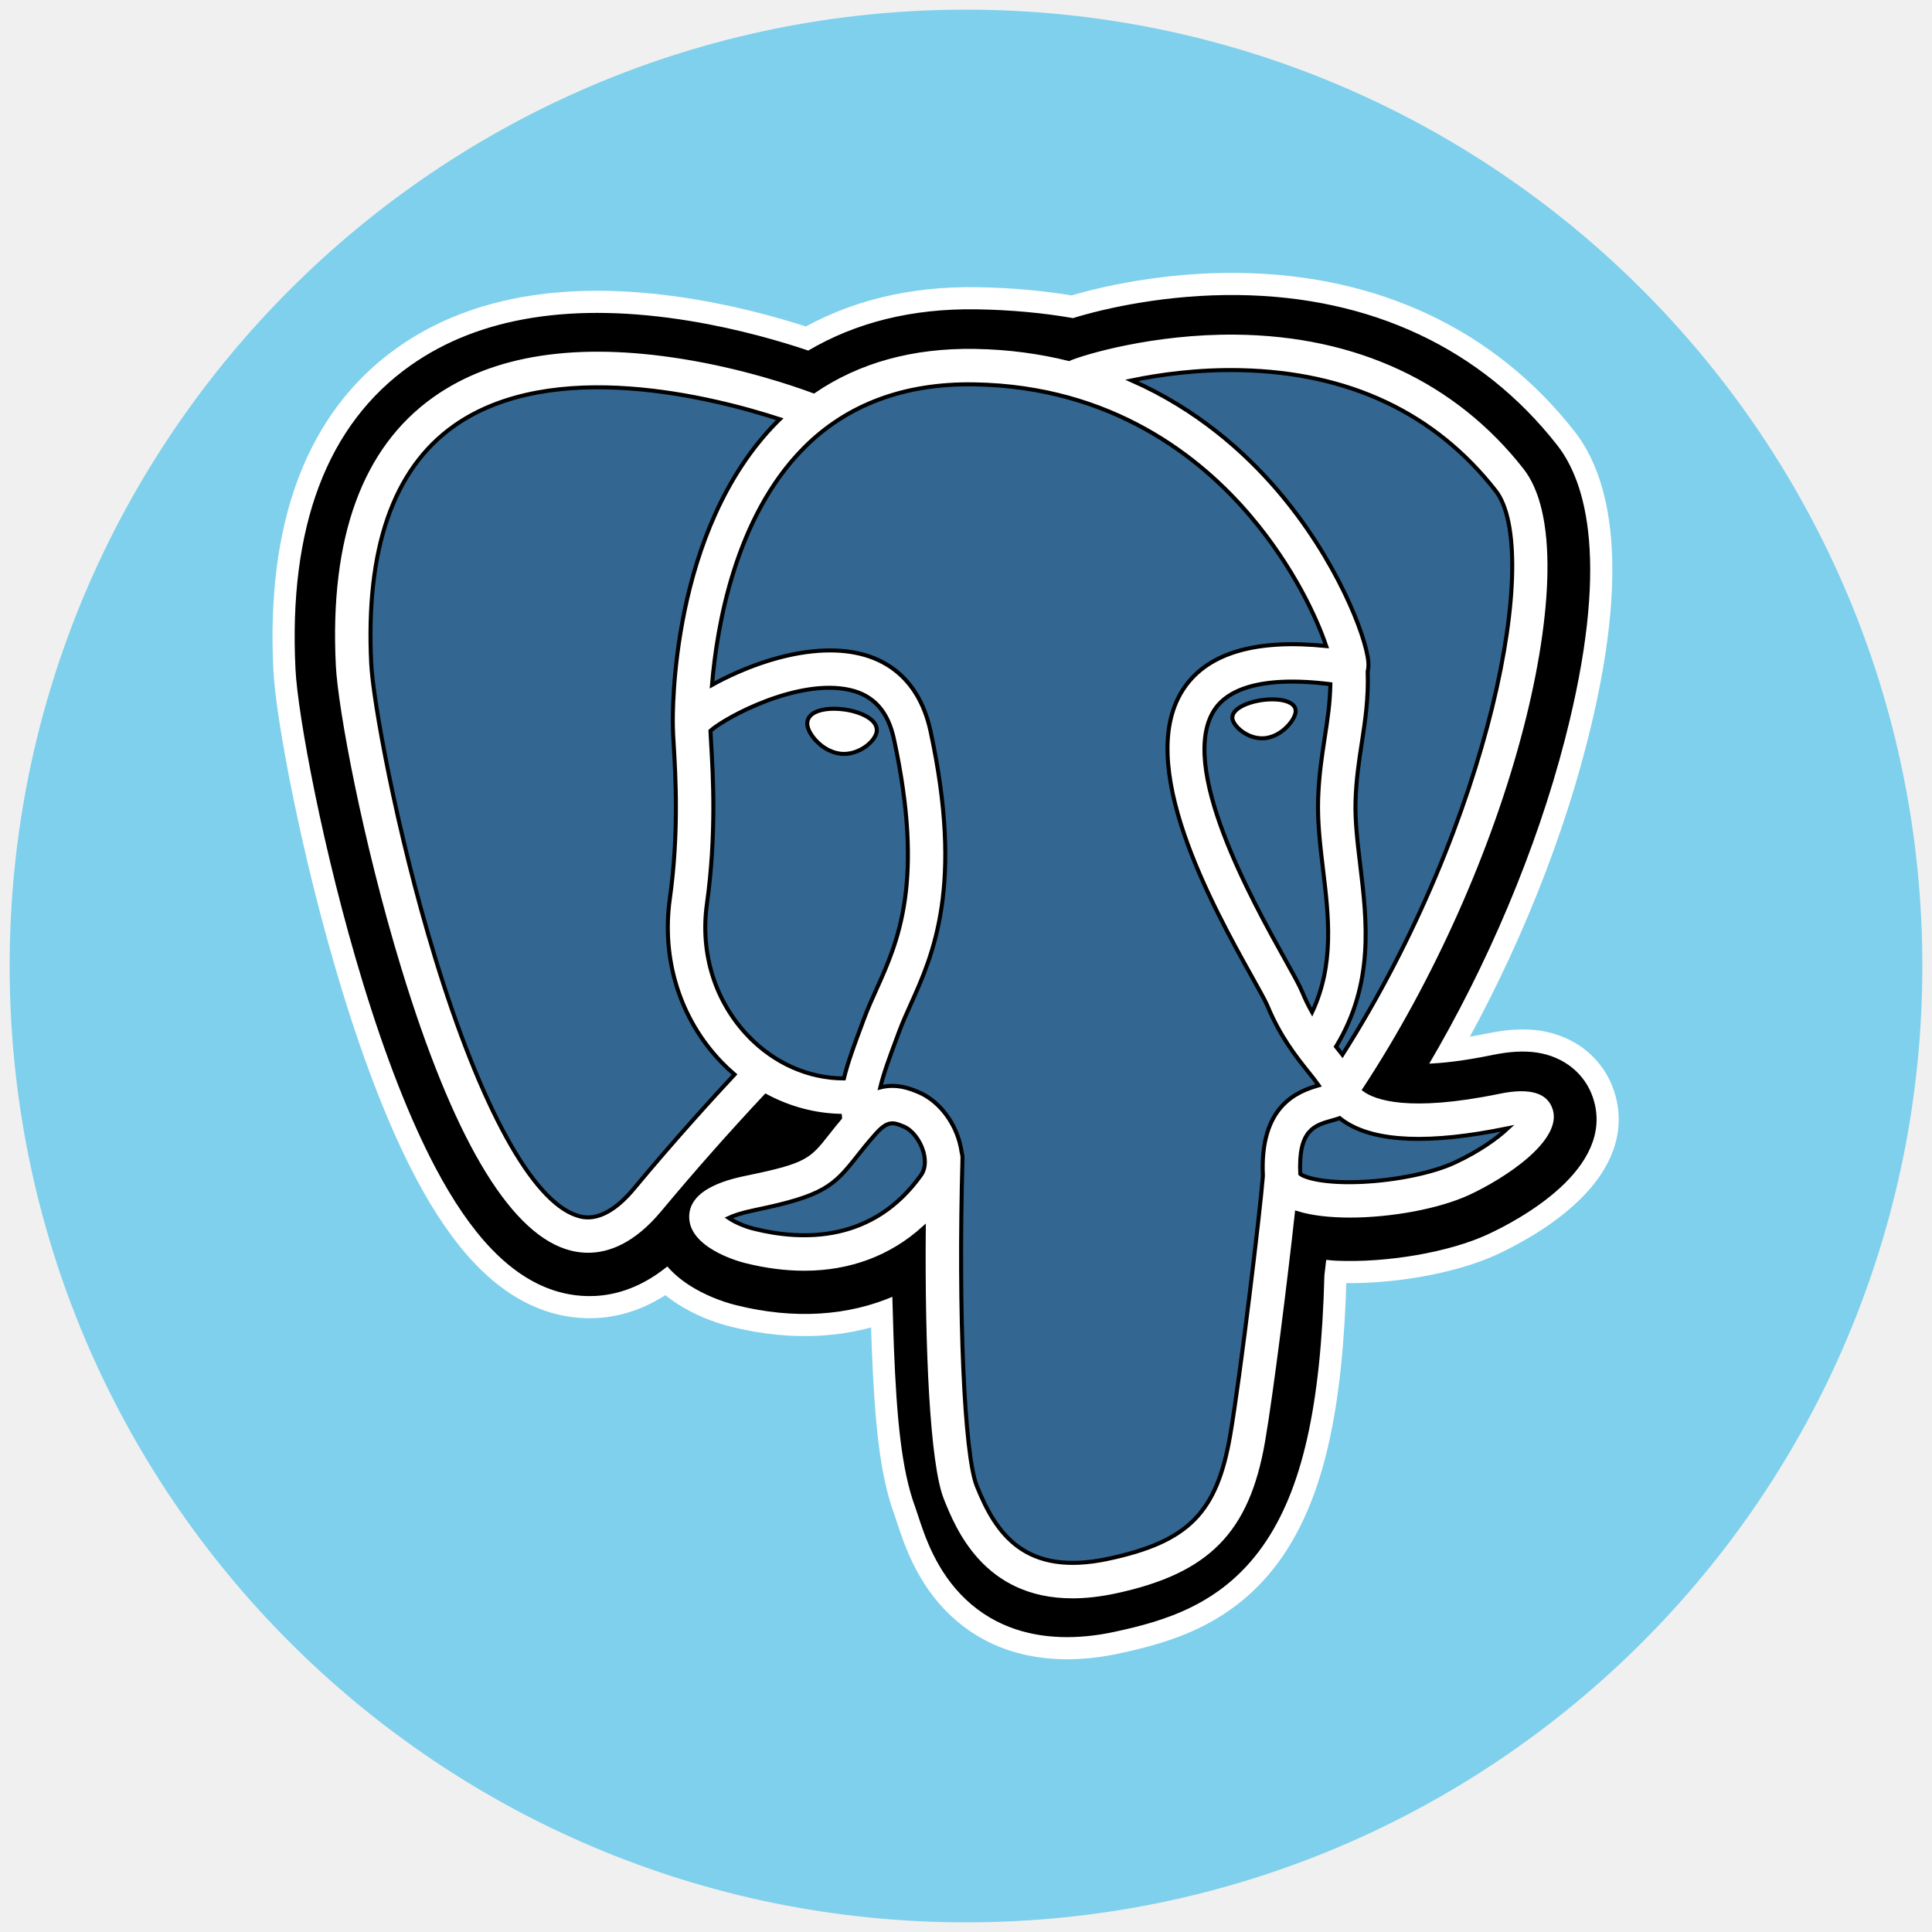
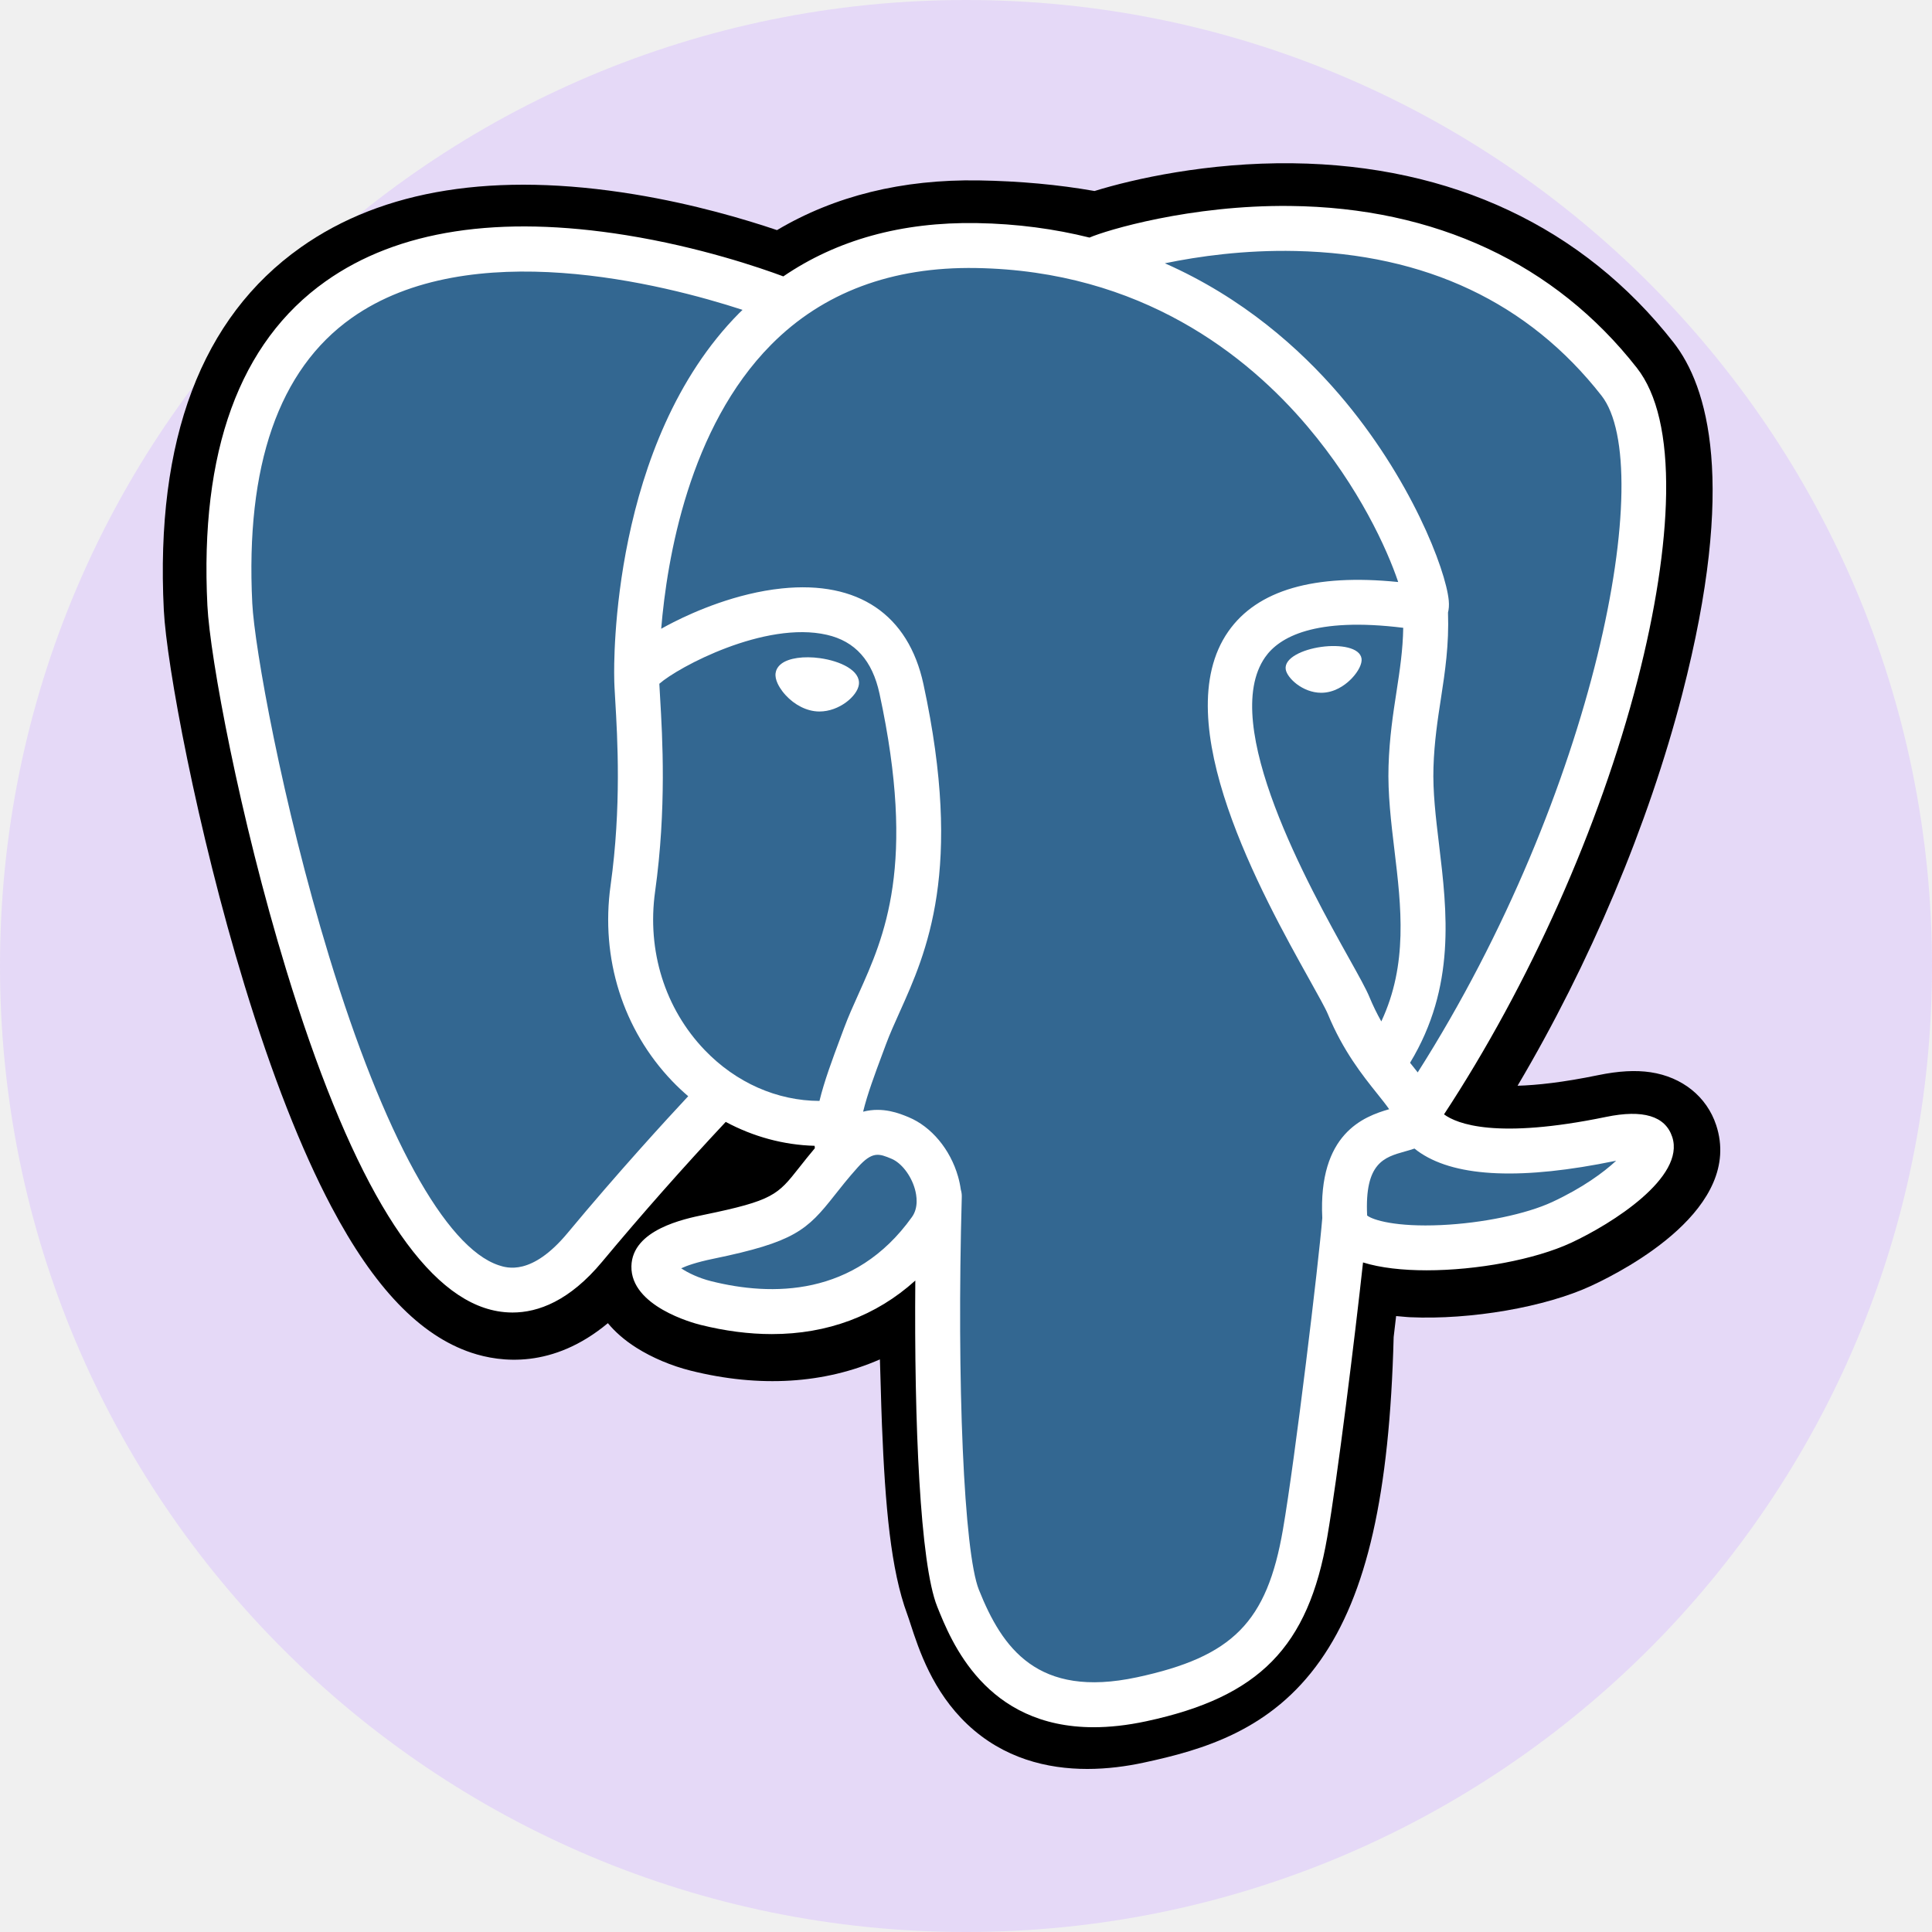
- <svg xmlns="http://www.w3.org/2000/svg" width="229px" height="229px" viewBox="-58.08 -58.08 380.16 380.16" preserveAspectRatio="xMinYMin meet" fill="#000000" stroke="#000000" stroke-width="0.792">
-   <g id="SVGRepo_bgCarrier" stroke-width="0" transform="translate(1.32,1.32), scale(0.99)">
-     <rect x="-58.08" y="-58.08" width="380.16" height="380.16" rx="190.08" fill="#7ed0ec" strokewidth="0" />
+ <svg xmlns="http://www.w3.org/2000/svg" viewBox="-26.4 -26.4 316.80 316.80" preserveAspectRatio="xMinYMin meet" fill="#000000">
+   <g id="SVGRepo_bgCarrier" stroke-width="0">
+     <rect x="-26.4" y="-26.4" width="316.80" height="316.80" rx="158.4" fill="#e5d9f7" strokewidth="0" />
  </g>
-   <g id="SVGRepo_tracerCarrier" stroke-linecap="round" stroke-linejoin="round" stroke="#ffffff" stroke-width="9.504">
-     <path d="M255.008 158.086c-1.535-4.649-5.556-7.887-10.756-8.664-2.452-.366-5.26-.21-8.583.475-5.792 1.195-10.089 1.65-13.225 1.738 11.837-19.985 21.462-42.775 27.003-64.228 8.96-34.689 4.172-50.492-1.423-57.64C233.217 10.847 211.614.683 185.552.372c-13.903-.17-26.108 2.575-32.475 4.549-5.928-1.046-12.302-1.63-18.99-1.738-12.537-.2-23.614 2.533-33.079 8.15-5.24-1.772-13.65-4.27-23.362-5.864-22.842-3.75-41.252-.828-54.718 8.685C6.622 25.672-.937 45.684.461 73.634c.444 8.874 5.408 35.874 13.224 61.48 4.492 14.718 9.282 26.94 14.237 36.33 7.027 13.315 14.546 21.156 22.987 23.972 4.731 1.576 13.327 2.68 22.368-4.85 1.146 1.388 2.675 2.767 4.704 4.048 2.577 1.625 5.728 2.953 8.875 3.74 11.341 2.835 21.964 2.126 31.027-1.848.056 1.612.099 3.152.135 4.482.06 2.157.12 4.272.199 6.25.537 13.374 1.447 23.773 4.143 31.049.148.4.347 1.01.557 1.657 1.345 4.118 3.594 11.012 9.316 16.411 5.925 5.593 13.092 7.308 19.656 7.308 3.292 0 6.433-.432 9.188-1.022 9.82-2.105 20.973-5.311 29.041-16.799 7.628-10.86 11.336-27.217 12.007-52.99.087-.729.167-1.425.244-2.088l.16-1.362 1.797.158.463.031c10.002.456 22.232-1.665 29.743-5.154 5.935-2.754 24.954-12.795 20.476-26.351" />
-     <path d="M237.906 160.722c-29.74 6.135-31.785-3.934-31.785-3.934 31.4-46.593 44.527-105.736 33.2-120.211-30.904-39.485-84.399-20.811-85.292-20.327l-.287.052c-5.876-1.22-12.451-1.946-19.842-2.067-13.456-.22-23.664 3.528-31.41 9.402 0 0-95.43-39.314-90.991 49.444.944 18.882 27.064 142.873 58.218 105.422 11.387-13.695 22.39-25.274 22.39-25.274 5.464 3.63 12.006 5.482 18.864 4.817l.533-.452c-.166 1.7-.09 3.363.213 5.332-8.026 8.967-5.667 10.541-21.711 13.844-16.235 3.346-6.698 9.302-.471 10.86 7.549 1.887 25.013 4.561 36.813-11.958l-.47 1.885c3.144 2.519 5.352 16.383 4.982 28.952-.37 12.568-.617 21.197 1.86 27.937 2.479 6.74 4.948 21.905 26.04 17.386 17.623-3.777 26.756-13.564 28.027-29.89.901-11.606 2.942-9.89 3.07-20.267l1.637-4.912c1.887-15.733.3-20.809 11.157-18.448l2.64.232c7.99.363 18.45-1.286 24.589-4.139 13.218-6.134 21.058-16.377 8.024-13.686h.002" fill="#336791" />
-     <path d="M108.076 81.525c-2.68-.373-5.107-.028-6.335.902-.69.523-.904 1.129-.962 1.546-.154 1.105.62 2.327 1.096 2.957 1.346 1.784 3.312 3.01 5.258 3.28.282.04.563.058.842.058 3.245 0 6.196-2.527 6.456-4.392.325-2.336-3.066-3.893-6.355-4.35M196.86 81.599c-.256-1.831-3.514-2.353-6.606-1.923-3.088.43-6.082 1.824-5.832 3.659.2 1.427 2.777 3.863 5.827 3.863.258 0 .518-.017.78-.054 2.036-.282 3.53-1.575 4.24-2.32 1.08-1.136 1.706-2.402 1.591-3.225" fill="#FFF" />
-     <path d="M247.802 160.025c-1.134-3.429-4.784-4.532-10.848-3.28-18.005 3.716-24.453 1.142-26.57-.417 13.995-21.32 25.508-47.092 31.719-71.137 2.942-11.39 4.567-21.968 4.7-30.59.147-9.463-1.465-16.417-4.789-20.665-13.402-17.125-33.072-26.311-56.882-26.563-16.369-.184-30.199 4.005-32.88 5.183-5.646-1.404-11.801-2.266-18.502-2.376-12.288-.199-22.91 2.743-31.704 8.74-3.82-1.422-13.692-4.811-25.765-6.756-20.872-3.36-37.458-.814-49.294 7.571-14.123 10.006-20.643 27.892-19.38 53.16.425 8.501 5.269 34.653 12.913 59.698 10.062 32.964 21 51.625 32.508 55.464 1.347.449 2.9.763 4.613.763 4.198 0 9.345-1.892 14.7-8.33a529.832 529.832 0 0 1 20.261-22.926c4.524 2.428 9.494 3.784 14.577 3.92.01.133.023.266.035.398a117.66 117.66 0 0 0-2.57 3.175c-3.522 4.471-4.255 5.402-15.592 7.736-3.225.666-11.79 2.431-11.916 8.435-.136 6.56 10.125 9.315 11.294 9.607 4.074 1.02 7.999 1.523 11.742 1.523 9.103 0 17.114-2.992 23.516-8.781-.197 23.386.778 46.43 3.586 53.451 2.3 5.748 7.918 19.795 25.664 19.794 2.604 0 5.47-.303 8.623-.979 18.521-3.97 26.564-12.156 29.675-30.203 1.665-9.645 4.522-32.676 5.866-45.03 2.836.885 6.487 1.29 10.434 1.289 8.232 0 17.731-1.749 23.688-4.514 6.692-3.108 18.768-10.734 16.578-17.36zm-44.106-83.48c-.061 3.647-.563 6.958-1.095 10.414-.573 3.717-1.165 7.56-1.314 12.225-.147 4.54.42 9.26.968 13.825 1.108 9.22 2.245 18.712-2.156 28.078a36.508 36.508 0 0 1-1.95-4.009c-.547-1.326-1.735-3.456-3.38-6.404-6.399-11.476-21.384-38.35-13.713-49.316 2.285-3.264 8.084-6.62 22.64-4.813zm-17.644-61.787c21.334.471 38.21 8.452 50.158 23.72 9.164 11.711-.927 64.998-30.14 110.969a171.33 171.33 0 0 0-.886-1.117l-.37-.462c7.549-12.467 6.073-24.802 4.759-35.738-.54-4.488-1.05-8.727-.92-12.709.134-4.22.692-7.84 1.232-11.34.663-4.313 1.338-8.776 1.152-14.037.139-.552.195-1.204.122-1.978-.475-5.045-6.235-20.144-17.975-33.81-6.422-7.475-15.787-15.84-28.574-21.482 5.5-1.14 13.021-2.203 21.442-2.016zM66.674 175.778c-5.9 7.094-9.974 5.734-11.314 5.288-8.73-2.912-18.86-21.364-27.791-50.624-7.728-25.318-12.244-50.777-12.602-57.916-1.128-22.578 4.345-38.313 16.268-46.769 19.404-13.76 51.306-5.524 64.125-1.347-.184.182-.376.352-.558.537-21.036 21.244-20.537 57.54-20.485 59.759-.002.856.07 2.068.168 3.735.362 6.105 1.036 17.467-.764 30.334-1.672 11.957 2.014 23.66 10.111 32.109a36.275 36.275 0 0 0 2.617 2.468c-3.604 3.86-11.437 12.396-19.775 22.426zm22.479-29.993c-6.526-6.81-9.49-16.282-8.133-25.99 1.9-13.592 1.199-25.43.822-31.79-.053-.89-.1-1.67-.127-2.285 3.073-2.725 17.314-10.355 27.47-8.028 4.634 1.061 7.458 4.217 8.632 9.645 6.076 28.103.804 39.816-3.432 49.229-.873 1.939-1.698 3.772-2.402 5.668l-.546 1.466c-1.382 3.706-2.668 7.152-3.465 10.424-6.938-.02-13.687-2.984-18.819-8.34zm1.065 37.9c-2.026-.506-3.848-1.385-4.917-2.114.893-.42 2.482-.992 5.238-1.56 13.337-2.745 15.397-4.683 19.895-10.394 1.031-1.31 2.2-2.794 3.819-4.602l.002-.002c2.411-2.7 3.514-2.242 5.514-1.412 1.621.67 3.2 2.702 3.84 4.938.303 1.056.643 3.06-.47 4.62-9.396 13.156-23.088 12.987-32.921 10.526zm69.799 64.952c-16.316 3.496-22.093-4.829-25.9-14.346-2.457-6.144-3.665-33.85-2.808-64.447.011-.407-.047-.8-.159-1.17a15.444 15.444 0 0 0-.456-2.162c-1.274-4.452-4.379-8.176-8.104-9.72-1.48-.613-4.196-1.738-7.46-.903.696-2.868 1.903-6.107 3.212-9.614l.549-1.475c.618-1.663 1.394-3.386 2.214-5.21 4.433-9.848 10.504-23.337 3.915-53.81-2.468-11.414-10.71-16.988-23.204-15.693-7.49.775-14.343 3.797-17.761 5.53-.735.372-1.407.732-2.035 1.082.954-11.5 4.558-32.992 18.04-46.59 8.489-8.56 19.794-12.788 33.568-12.56 27.14.444 44.544 14.372 54.366 25.979 8.464 10.001 13.047 20.076 14.876 25.51-13.755-1.399-23.11 1.316-27.852 8.096-10.317 14.748 5.644 43.372 13.315 57.129 1.407 2.521 2.621 4.7 3.003 5.626 2.498 6.054 5.732 10.096 8.093 13.046.724.904 1.426 1.781 1.96 2.547-4.166 1.201-11.649 3.976-10.967 17.847-.55 6.96-4.461 39.546-6.448 51.059-2.623 15.21-8.22 20.875-23.957 24.25zm68.104-77.936c-4.26 1.977-11.389 3.46-18.161 3.779-7.48.35-11.288-.838-12.184-1.569-.42-8.644 2.797-9.547 6.202-10.503.535-.15 1.057-.297 1.561-.473.313.255.656.508 1.032.756 6.012 3.968 16.735 4.396 31.874 1.271l.166-.033c-2.042 1.909-5.536 4.471-10.49 6.772z" fill="#FFF" />
-   </g>
+   <g id="SVGRepo_tracerCarrier" stroke-linecap="round" stroke-linejoin="round" />
  <g id="SVGRepo_iconCarrier">
    <path d="M255.008 158.086c-1.535-4.649-5.556-7.887-10.756-8.664-2.452-.366-5.26-.21-8.583.475-5.792 1.195-10.089 1.65-13.225 1.738 11.837-19.985 21.462-42.775 27.003-64.228 8.96-34.689 4.172-50.492-1.423-57.64C233.217 10.847 211.614.683 185.552.372c-13.903-.17-26.108 2.575-32.475 4.549-5.928-1.046-12.302-1.63-18.99-1.738-12.537-.2-23.614 2.533-33.079 8.15-5.24-1.772-13.65-4.27-23.362-5.864-22.842-3.75-41.252-.828-54.718 8.685C6.622 25.672-.937 45.684.461 73.634c.444 8.874 5.408 35.874 13.224 61.48 4.492 14.718 9.282 26.94 14.237 36.33 7.027 13.315 14.546 21.156 22.987 23.972 4.731 1.576 13.327 2.68 22.368-4.85 1.146 1.388 2.675 2.767 4.704 4.048 2.577 1.625 5.728 2.953 8.875 3.74 11.341 2.835 21.964 2.126 31.027-1.848.056 1.612.099 3.152.135 4.482.06 2.157.12 4.272.199 6.25.537 13.374 1.447 23.773 4.143 31.049.148.4.347 1.01.557 1.657 1.345 4.118 3.594 11.012 9.316 16.411 5.925 5.593 13.092 7.308 19.656 7.308 3.292 0 6.433-.432 9.188-1.022 9.82-2.105 20.973-5.311 29.041-16.799 7.628-10.86 11.336-27.217 12.007-52.99.087-.729.167-1.425.244-2.088l.16-1.362 1.797.158.463.031c10.002.456 22.232-1.665 29.743-5.154 5.935-2.754 24.954-12.795 20.476-26.351" />
    <path d="M237.906 160.722c-29.74 6.135-31.785-3.934-31.785-3.934 31.4-46.593 44.527-105.736 33.2-120.211-30.904-39.485-84.399-20.811-85.292-20.327l-.287.052c-5.876-1.22-12.451-1.946-19.842-2.067-13.456-.22-23.664 3.528-31.41 9.402 0 0-95.43-39.314-90.991 49.444.944 18.882 27.064 142.873 58.218 105.422 11.387-13.695 22.39-25.274 22.39-25.274 5.464 3.63 12.006 5.482 18.864 4.817l.533-.452c-.166 1.7-.09 3.363.213 5.332-8.026 8.967-5.667 10.541-21.711 13.844-16.235 3.346-6.698 9.302-.471 10.86 7.549 1.887 25.013 4.561 36.813-11.958l-.47 1.885c3.144 2.519 5.352 16.383 4.982 28.952-.37 12.568-.617 21.197 1.86 27.937 2.479 6.74 4.948 21.905 26.04 17.386 17.623-3.777 26.756-13.564 28.027-29.89.901-11.606 2.942-9.89 3.07-20.267l1.637-4.912c1.887-15.733.3-20.809 11.157-18.448l2.64.232c7.99.363 18.45-1.286 24.589-4.139 13.218-6.134 21.058-16.377 8.024-13.686h.002" fill="#336791" />
    <path d="M108.076 81.525c-2.68-.373-5.107-.028-6.335.902-.69.523-.904 1.129-.962 1.546-.154 1.105.62 2.327 1.096 2.957 1.346 1.784 3.312 3.01 5.258 3.28.282.04.563.058.842.058 3.245 0 6.196-2.527 6.456-4.392.325-2.336-3.066-3.893-6.355-4.35M196.86 81.599c-.256-1.831-3.514-2.353-6.606-1.923-3.088.43-6.082 1.824-5.832 3.659.2 1.427 2.777 3.863 5.827 3.863.258 0 .518-.017.78-.054 2.036-.282 3.53-1.575 4.24-2.32 1.08-1.136 1.706-2.402 1.591-3.225" fill="#FFF" />
    <path d="M247.802 160.025c-1.134-3.429-4.784-4.532-10.848-3.28-18.005 3.716-24.453 1.142-26.57-.417 13.995-21.32 25.508-47.092 31.719-71.137 2.942-11.39 4.567-21.968 4.7-30.59.147-9.463-1.465-16.417-4.789-20.665-13.402-17.125-33.072-26.311-56.882-26.563-16.369-.184-30.199 4.005-32.88 5.183-5.646-1.404-11.801-2.266-18.502-2.376-12.288-.199-22.91 2.743-31.704 8.74-3.82-1.422-13.692-4.811-25.765-6.756-20.872-3.36-37.458-.814-49.294 7.571-14.123 10.006-20.643 27.892-19.38 53.16.425 8.501 5.269 34.653 12.913 59.698 10.062 32.964 21 51.625 32.508 55.464 1.347.449 2.9.763 4.613.763 4.198 0 9.345-1.892 14.7-8.33a529.832 529.832 0 0 1 20.261-22.926c4.524 2.428 9.494 3.784 14.577 3.92.01.133.023.266.035.398a117.66 117.66 0 0 0-2.57 3.175c-3.522 4.471-4.255 5.402-15.592 7.736-3.225.666-11.79 2.431-11.916 8.435-.136 6.56 10.125 9.315 11.294 9.607 4.074 1.02 7.999 1.523 11.742 1.523 9.103 0 17.114-2.992 23.516-8.781-.197 23.386.778 46.43 3.586 53.451 2.3 5.748 7.918 19.795 25.664 19.794 2.604 0 5.47-.303 8.623-.979 18.521-3.97 26.564-12.156 29.675-30.203 1.665-9.645 4.522-32.676 5.866-45.03 2.836.885 6.487 1.29 10.434 1.289 8.232 0 17.731-1.749 23.688-4.514 6.692-3.108 18.768-10.734 16.578-17.36zm-44.106-83.48c-.061 3.647-.563 6.958-1.095 10.414-.573 3.717-1.165 7.56-1.314 12.225-.147 4.54.42 9.26.968 13.825 1.108 9.22 2.245 18.712-2.156 28.078a36.508 36.508 0 0 1-1.95-4.009c-.547-1.326-1.735-3.456-3.38-6.404-6.399-11.476-21.384-38.35-13.713-49.316 2.285-3.264 8.084-6.62 22.64-4.813zm-17.644-61.787c21.334.471 38.21 8.452 50.158 23.72 9.164 11.711-.927 64.998-30.14 110.969a171.33 171.33 0 0 0-.886-1.117l-.37-.462c7.549-12.467 6.073-24.802 4.759-35.738-.54-4.488-1.05-8.727-.92-12.709.134-4.22.692-7.84 1.232-11.34.663-4.313 1.338-8.776 1.152-14.037.139-.552.195-1.204.122-1.978-.475-5.045-6.235-20.144-17.975-33.81-6.422-7.475-15.787-15.84-28.574-21.482 5.5-1.14 13.021-2.203 21.442-2.016zM66.674 175.778c-5.9 7.094-9.974 5.734-11.314 5.288-8.73-2.912-18.86-21.364-27.791-50.624-7.728-25.318-12.244-50.777-12.602-57.916-1.128-22.578 4.345-38.313 16.268-46.769 19.404-13.76 51.306-5.524 64.125-1.347-.184.182-.376.352-.558.537-21.036 21.244-20.537 57.54-20.485 59.759-.002.856.07 2.068.168 3.735.362 6.105 1.036 17.467-.764 30.334-1.672 11.957 2.014 23.66 10.111 32.109a36.275 36.275 0 0 0 2.617 2.468c-3.604 3.86-11.437 12.396-19.775 22.426zm22.479-29.993c-6.526-6.81-9.49-16.282-8.133-25.99 1.9-13.592 1.199-25.43.822-31.79-.053-.89-.1-1.67-.127-2.285 3.073-2.725 17.314-10.355 27.47-8.028 4.634 1.061 7.458 4.217 8.632 9.645 6.076 28.103.804 39.816-3.432 49.229-.873 1.939-1.698 3.772-2.402 5.668l-.546 1.466c-1.382 3.706-2.668 7.152-3.465 10.424-6.938-.02-13.687-2.984-18.819-8.34zm1.065 37.9c-2.026-.506-3.848-1.385-4.917-2.114.893-.42 2.482-.992 5.238-1.56 13.337-2.745 15.397-4.683 19.895-10.394 1.031-1.31 2.2-2.794 3.819-4.602l.002-.002c2.411-2.7 3.514-2.242 5.514-1.412 1.621.67 3.2 2.702 3.84 4.938.303 1.056.643 3.06-.47 4.62-9.396 13.156-23.088 12.987-32.921 10.526zm69.799 64.952c-16.316 3.496-22.093-4.829-25.9-14.346-2.457-6.144-3.665-33.85-2.808-64.447.011-.407-.047-.8-.159-1.17a15.444 15.444 0 0 0-.456-2.162c-1.274-4.452-4.379-8.176-8.104-9.72-1.48-.613-4.196-1.738-7.46-.903.696-2.868 1.903-6.107 3.212-9.614l.549-1.475c.618-1.663 1.394-3.386 2.214-5.21 4.433-9.848 10.504-23.337 3.915-53.81-2.468-11.414-10.71-16.988-23.204-15.693-7.49.775-14.343 3.797-17.761 5.53-.735.372-1.407.732-2.035 1.082.954-11.5 4.558-32.992 18.04-46.59 8.489-8.56 19.794-12.788 33.568-12.56 27.14.444 44.544 14.372 54.366 25.979 8.464 10.001 13.047 20.076 14.876 25.51-13.755-1.399-23.11 1.316-27.852 8.096-10.317 14.748 5.644 43.372 13.315 57.129 1.407 2.521 2.621 4.7 3.003 5.626 2.498 6.054 5.732 10.096 8.093 13.046.724.904 1.426 1.781 1.96 2.547-4.166 1.201-11.649 3.976-10.967 17.847-.55 6.96-4.461 39.546-6.448 51.059-2.623 15.21-8.22 20.875-23.957 24.25zm68.104-77.936c-4.26 1.977-11.389 3.46-18.161 3.779-7.48.35-11.288-.838-12.184-1.569-.42-8.644 2.797-9.547 6.202-10.503.535-.15 1.057-.297 1.561-.473.313.255.656.508 1.032.756 6.012 3.968 16.735 4.396 31.874 1.271l.166-.033c-2.042 1.909-5.536 4.471-10.49 6.772z" fill="#FFF" />
  </g>
</svg>
